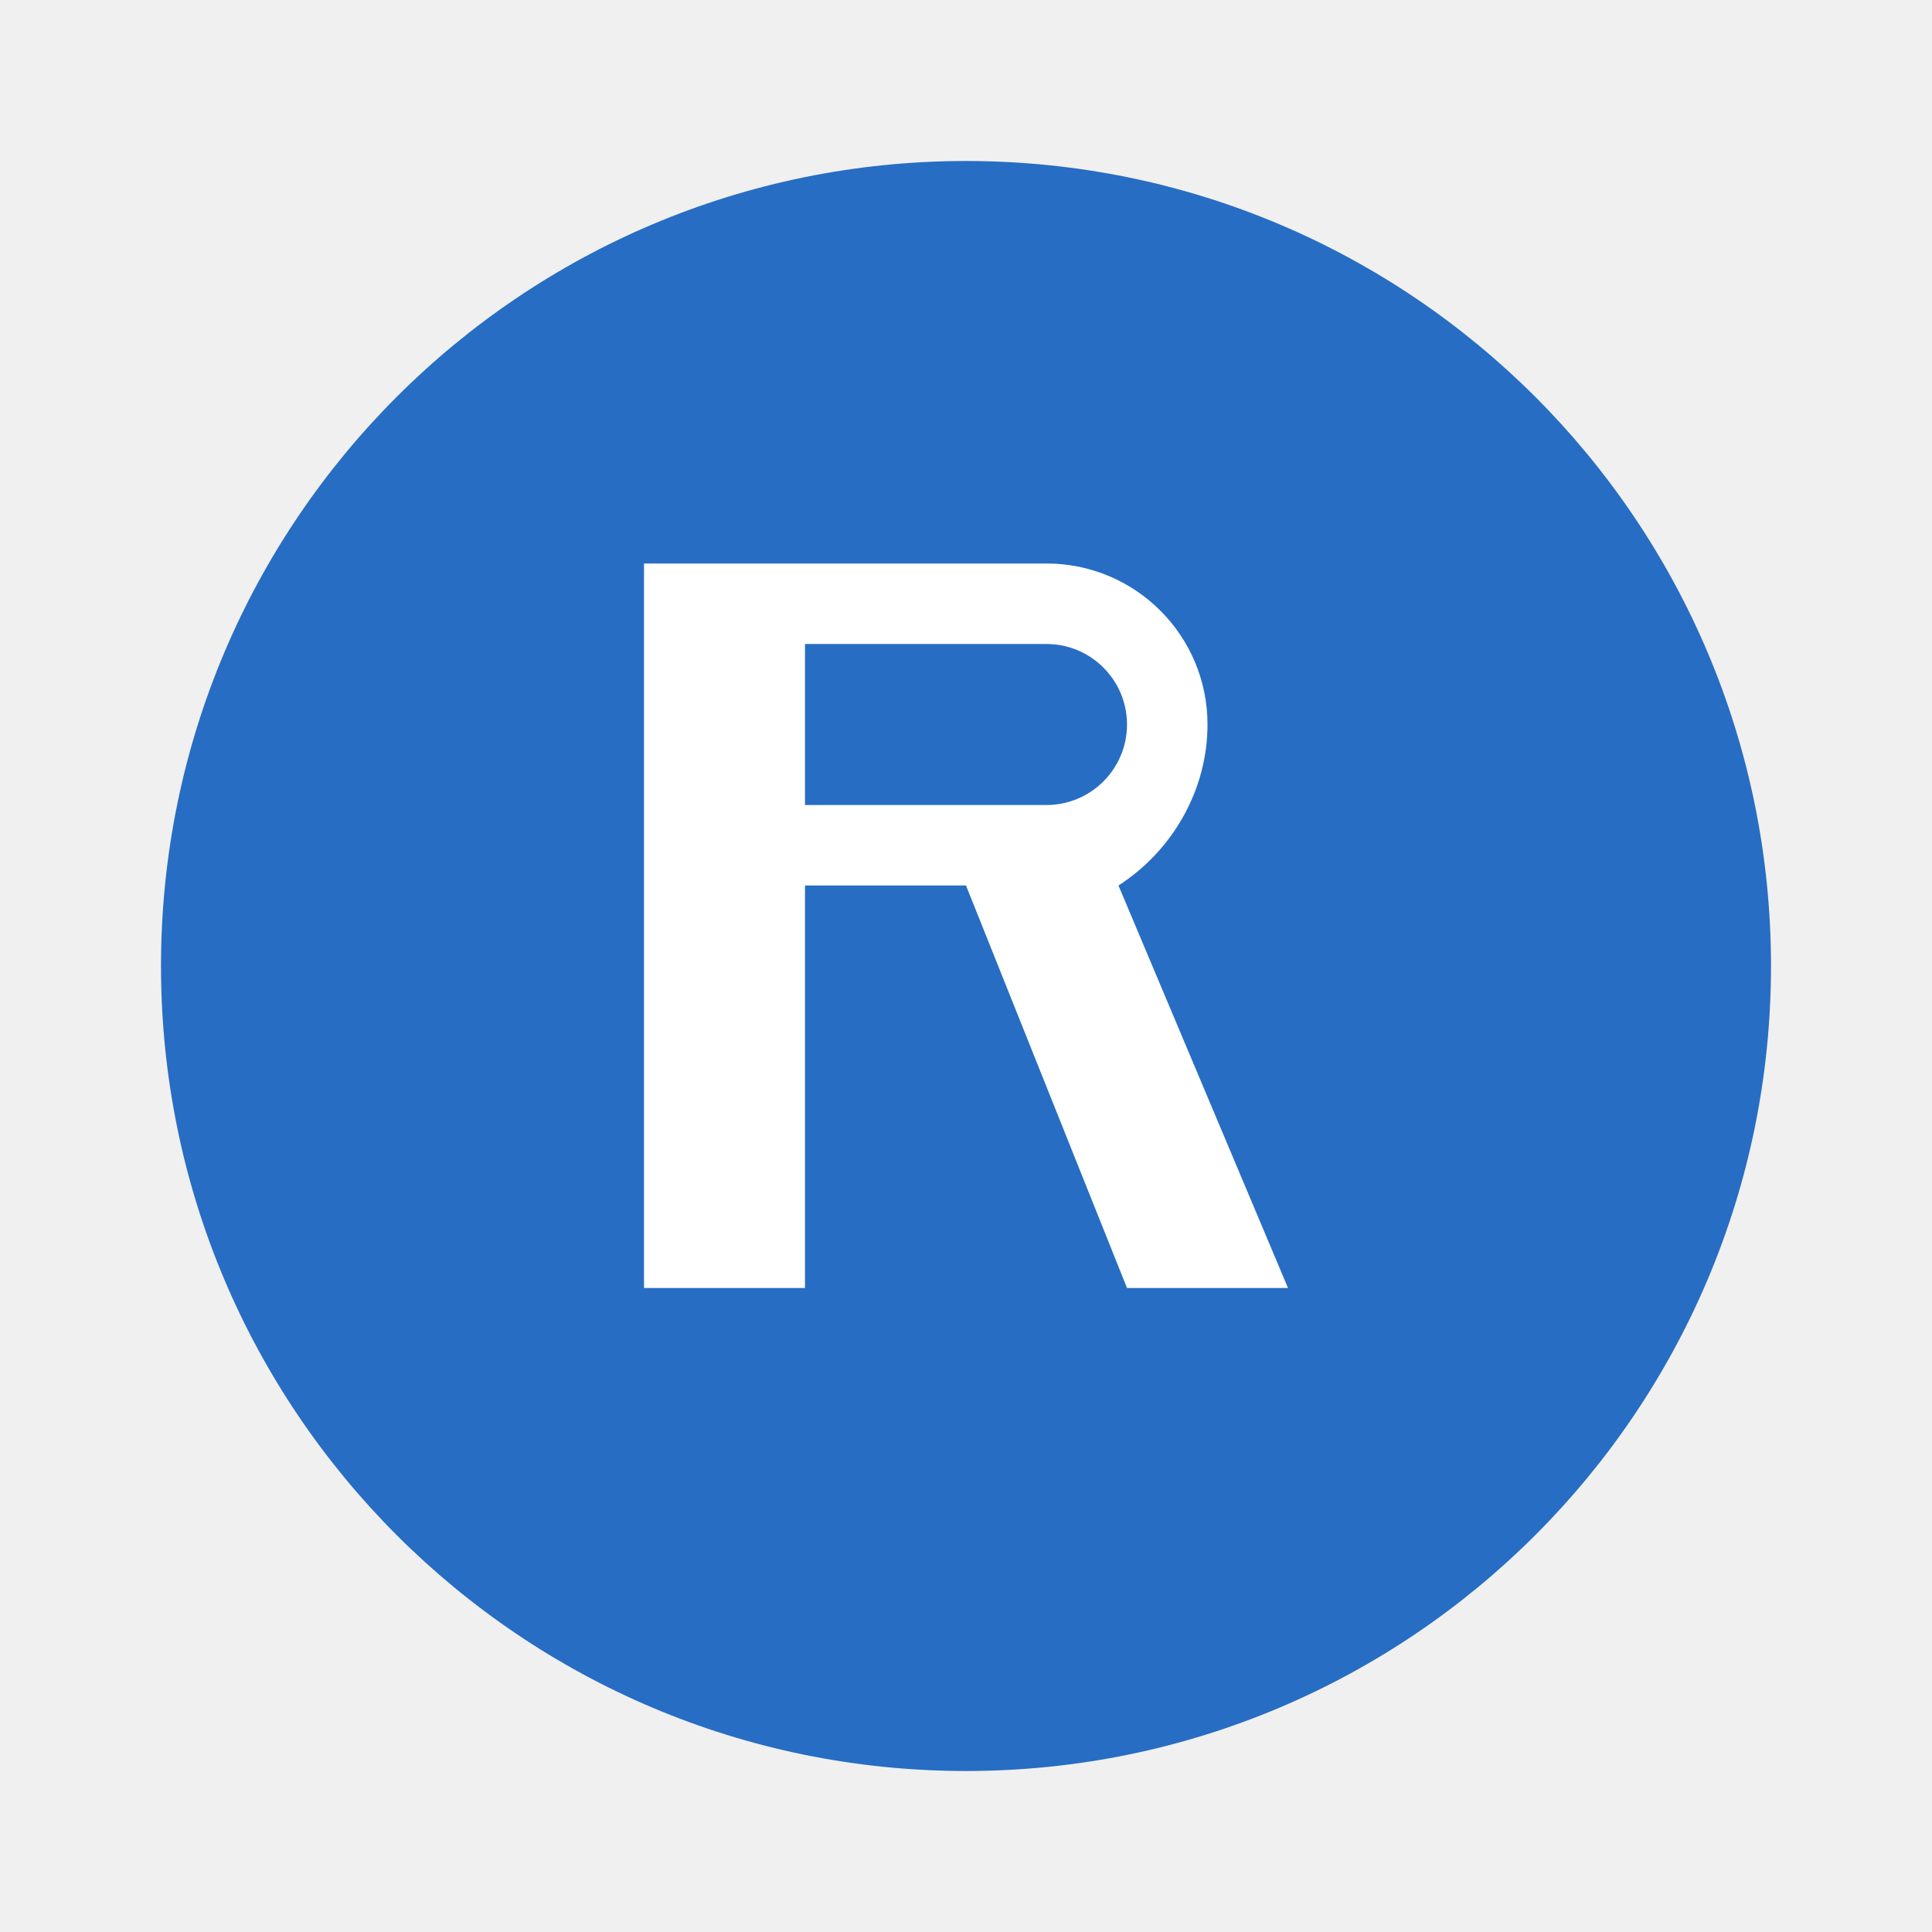
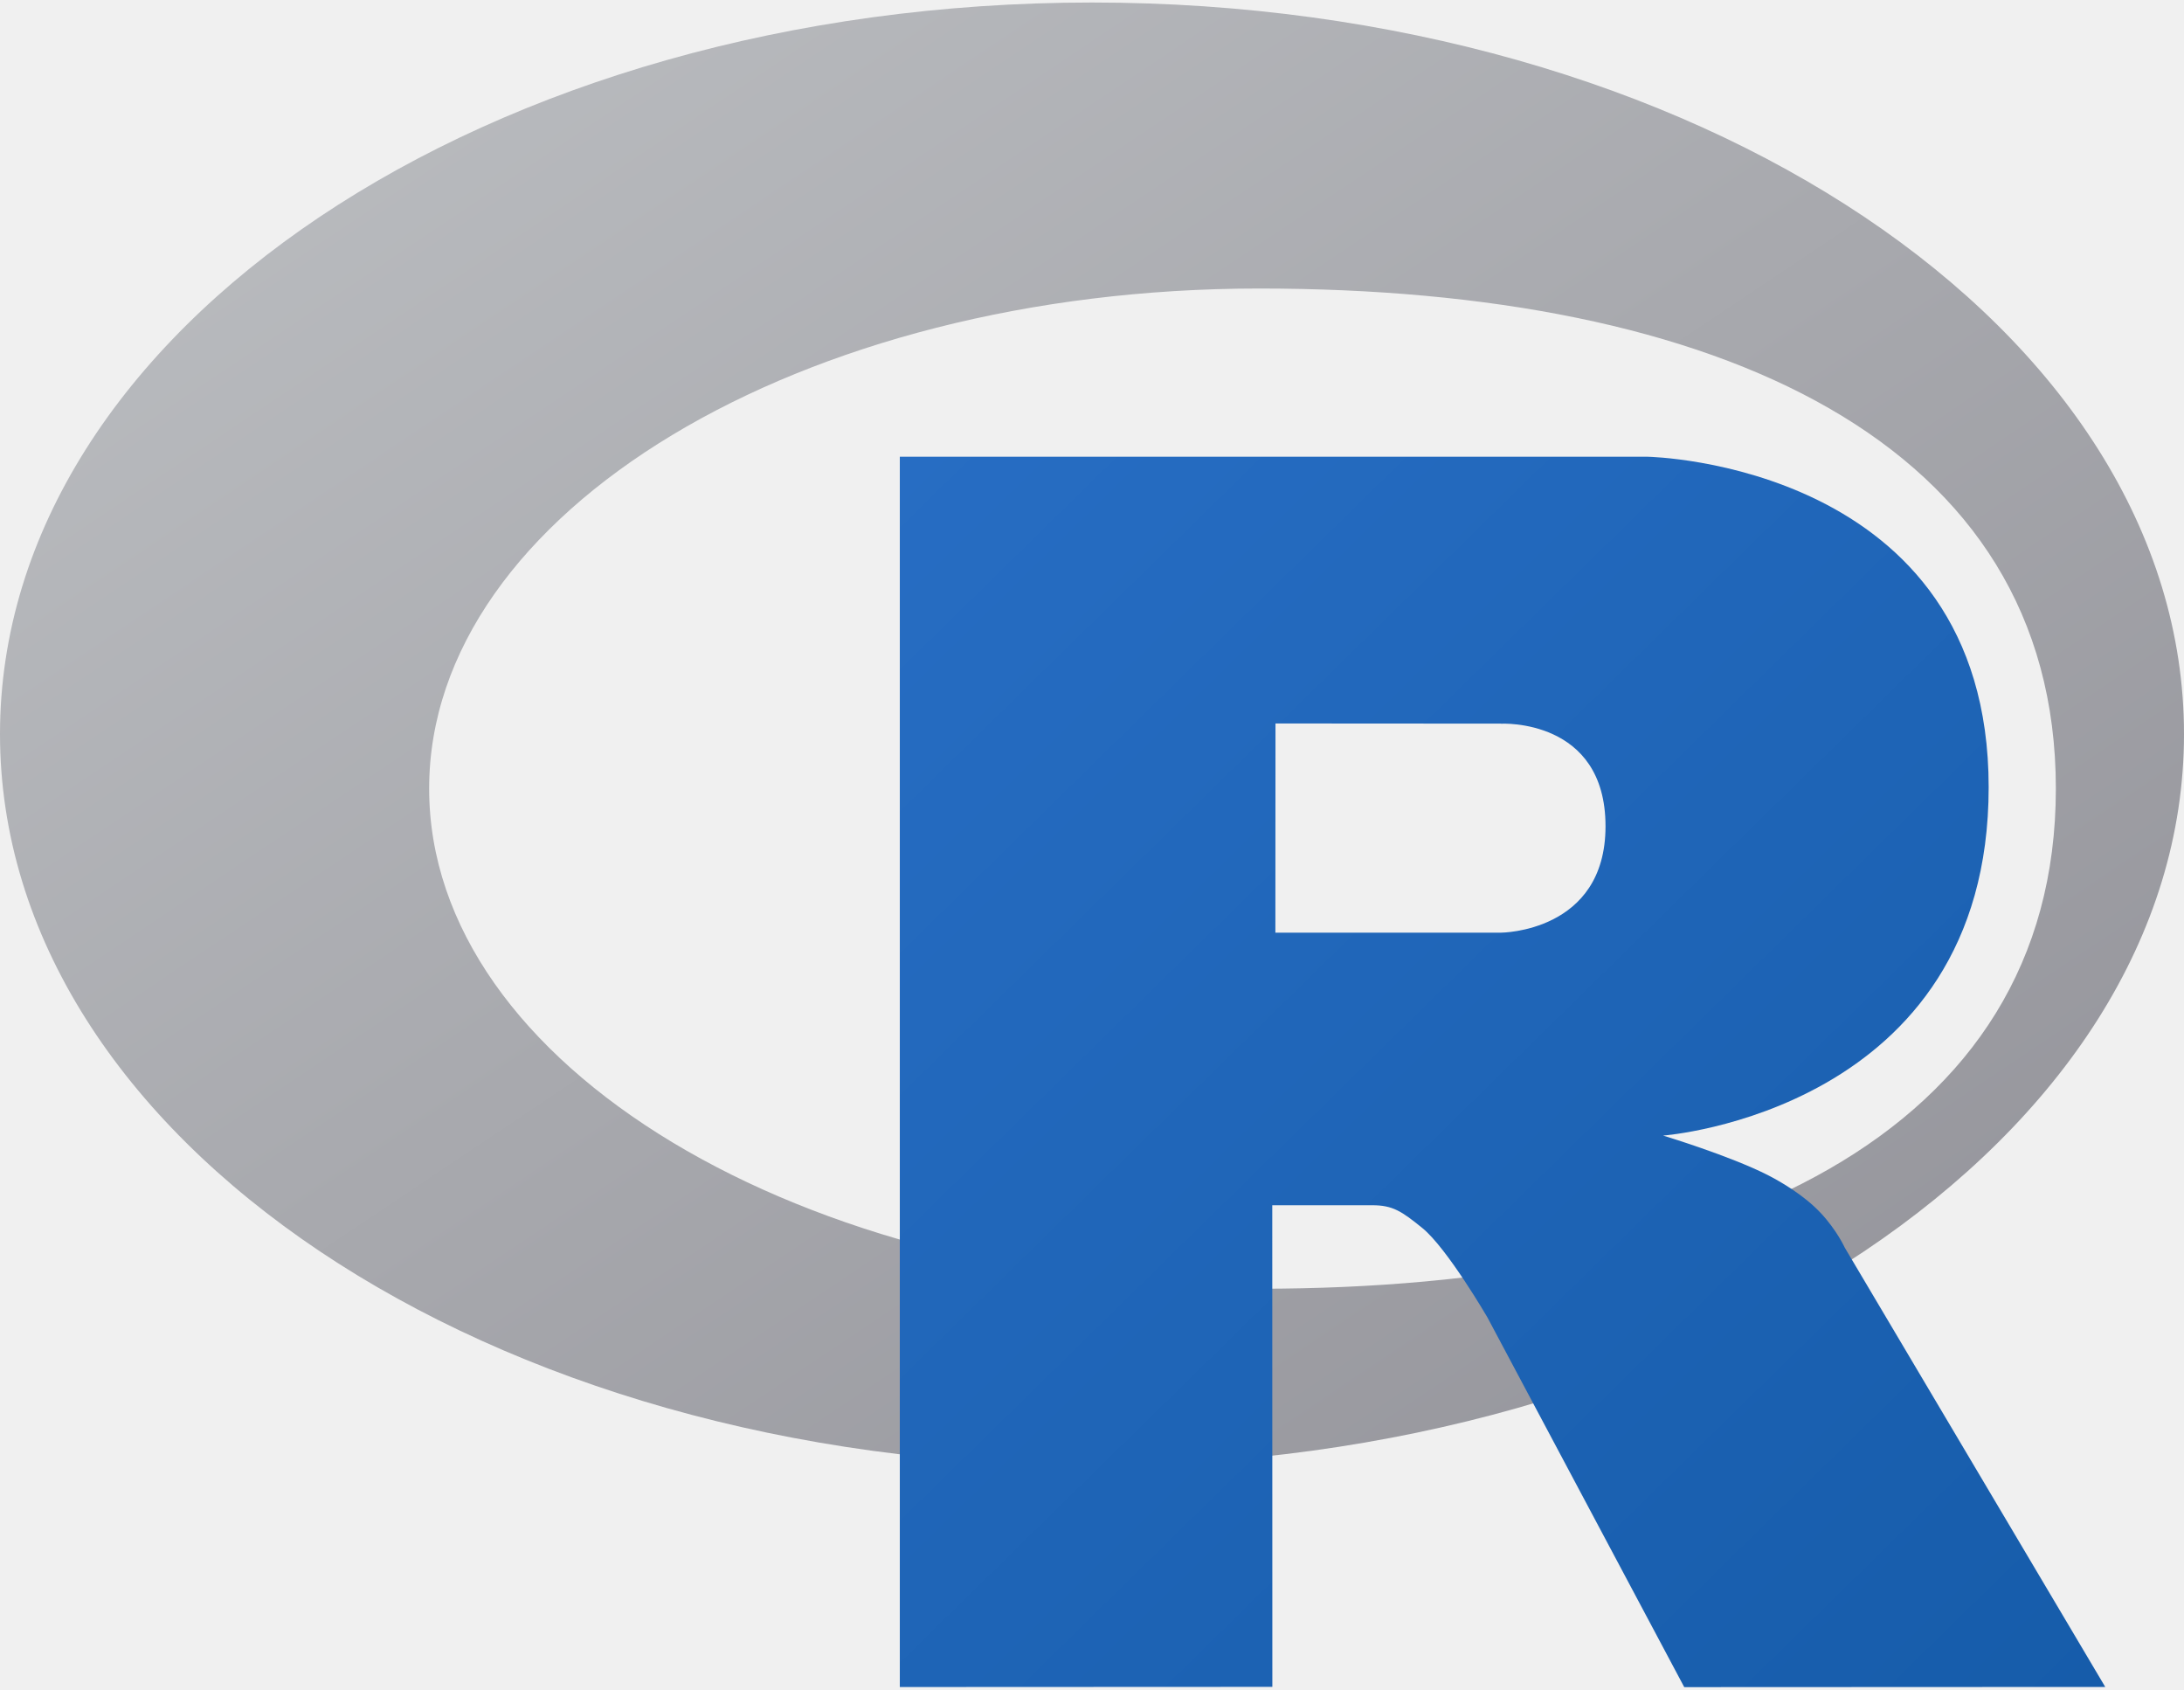
- <svg xmlns="http://www.w3.org/2000/svg" width="24px" height="24px" viewBox="0 0 24 24" version="1.1">
-   <g stroke="none" stroke-width="1" fill="none" fill-rule="evenodd">
-     <circle fill="#276DC3" cx="12" cy="12" r="10" />
-     <path d="M8,7 L13,7 C14.105,7 15,7.895 15,9 C15,9.828 14.552,10.578 13.894,11 L16,16 L14,16 L12,11 L10,11 L10,16 L8,16 L8,7 Z M10,9 L10,10 L13,10 C13.552,10 14,9.552 14,9 C14,8.448 13.552,8 13,8 L10,8 L10,9 Z" fill="#FFFFFF" />
+ <svg xmlns="http://www.w3.org/2000/svg" preserveAspectRatio="xMidYMid" width="256" height="198" viewBox="0 0 256 197.411">
+   <defs>
+     <linearGradient id="A" x1="0" x2="256" y1="-105.397" y2="276.848" gradientUnits="userSpaceOnUse" spreadMethod="pad">
+       <stop offset="0" stop-color="#cbced0" />
+       <stop offset="1" stop-color="#84838b" />
+     </linearGradient>
+     <linearGradient id="B" x1="105.473" x2="246.77" y1="53.23" y2="197.411" gradientUnits="userSpaceOnUse" spreadMethod="pad">
+       <stop offset="0" stop-color="#276dc3" />
+       <stop offset="1" stop-color="#165caa" />
+     </linearGradient>
+   </defs>
+   <g fill-rule="evenodd">
+     <path d="M128 171.45c-70.692 0-128-38.38-128-85.725S57.308 0 128 0s128 38.38 128 85.725-57.307 85.725-128 85.725zm19.593-137.935c-53.732 0-97.29 26.24-97.29 58.605s43.56 58.605 97.29 58.605 93.386-17.94 93.386-58.605c0-40.654-39.654-58.605-93.386-58.605z" fill="url(#A)" />
+     <path d="M194.937 132.776s7.747 2.338 12.248 4.615c1.562.8 4.264 2.367 6.213 4.438 1.91 2.028 2.84 4.083 2.84 4.083l30.53 51.477-49.347.022-23.076-43.334s-4.725-8.12-7.633-10.473c-2.425-1.964-3.46-2.663-5.858-2.663H149.13l.01 56.438-43.667.02V53.23h87.69s39.94.72 39.94 38.72-38.164 40.827-38.164 40.827zm-18.993-48.274l-26.436-.017-.013 24.514h26.45s12.248-.038 12.248-12.47c0-12.682-12.248-12.018-12.248-12.018z" fill="url(#B)" />
  </g>
</svg>
